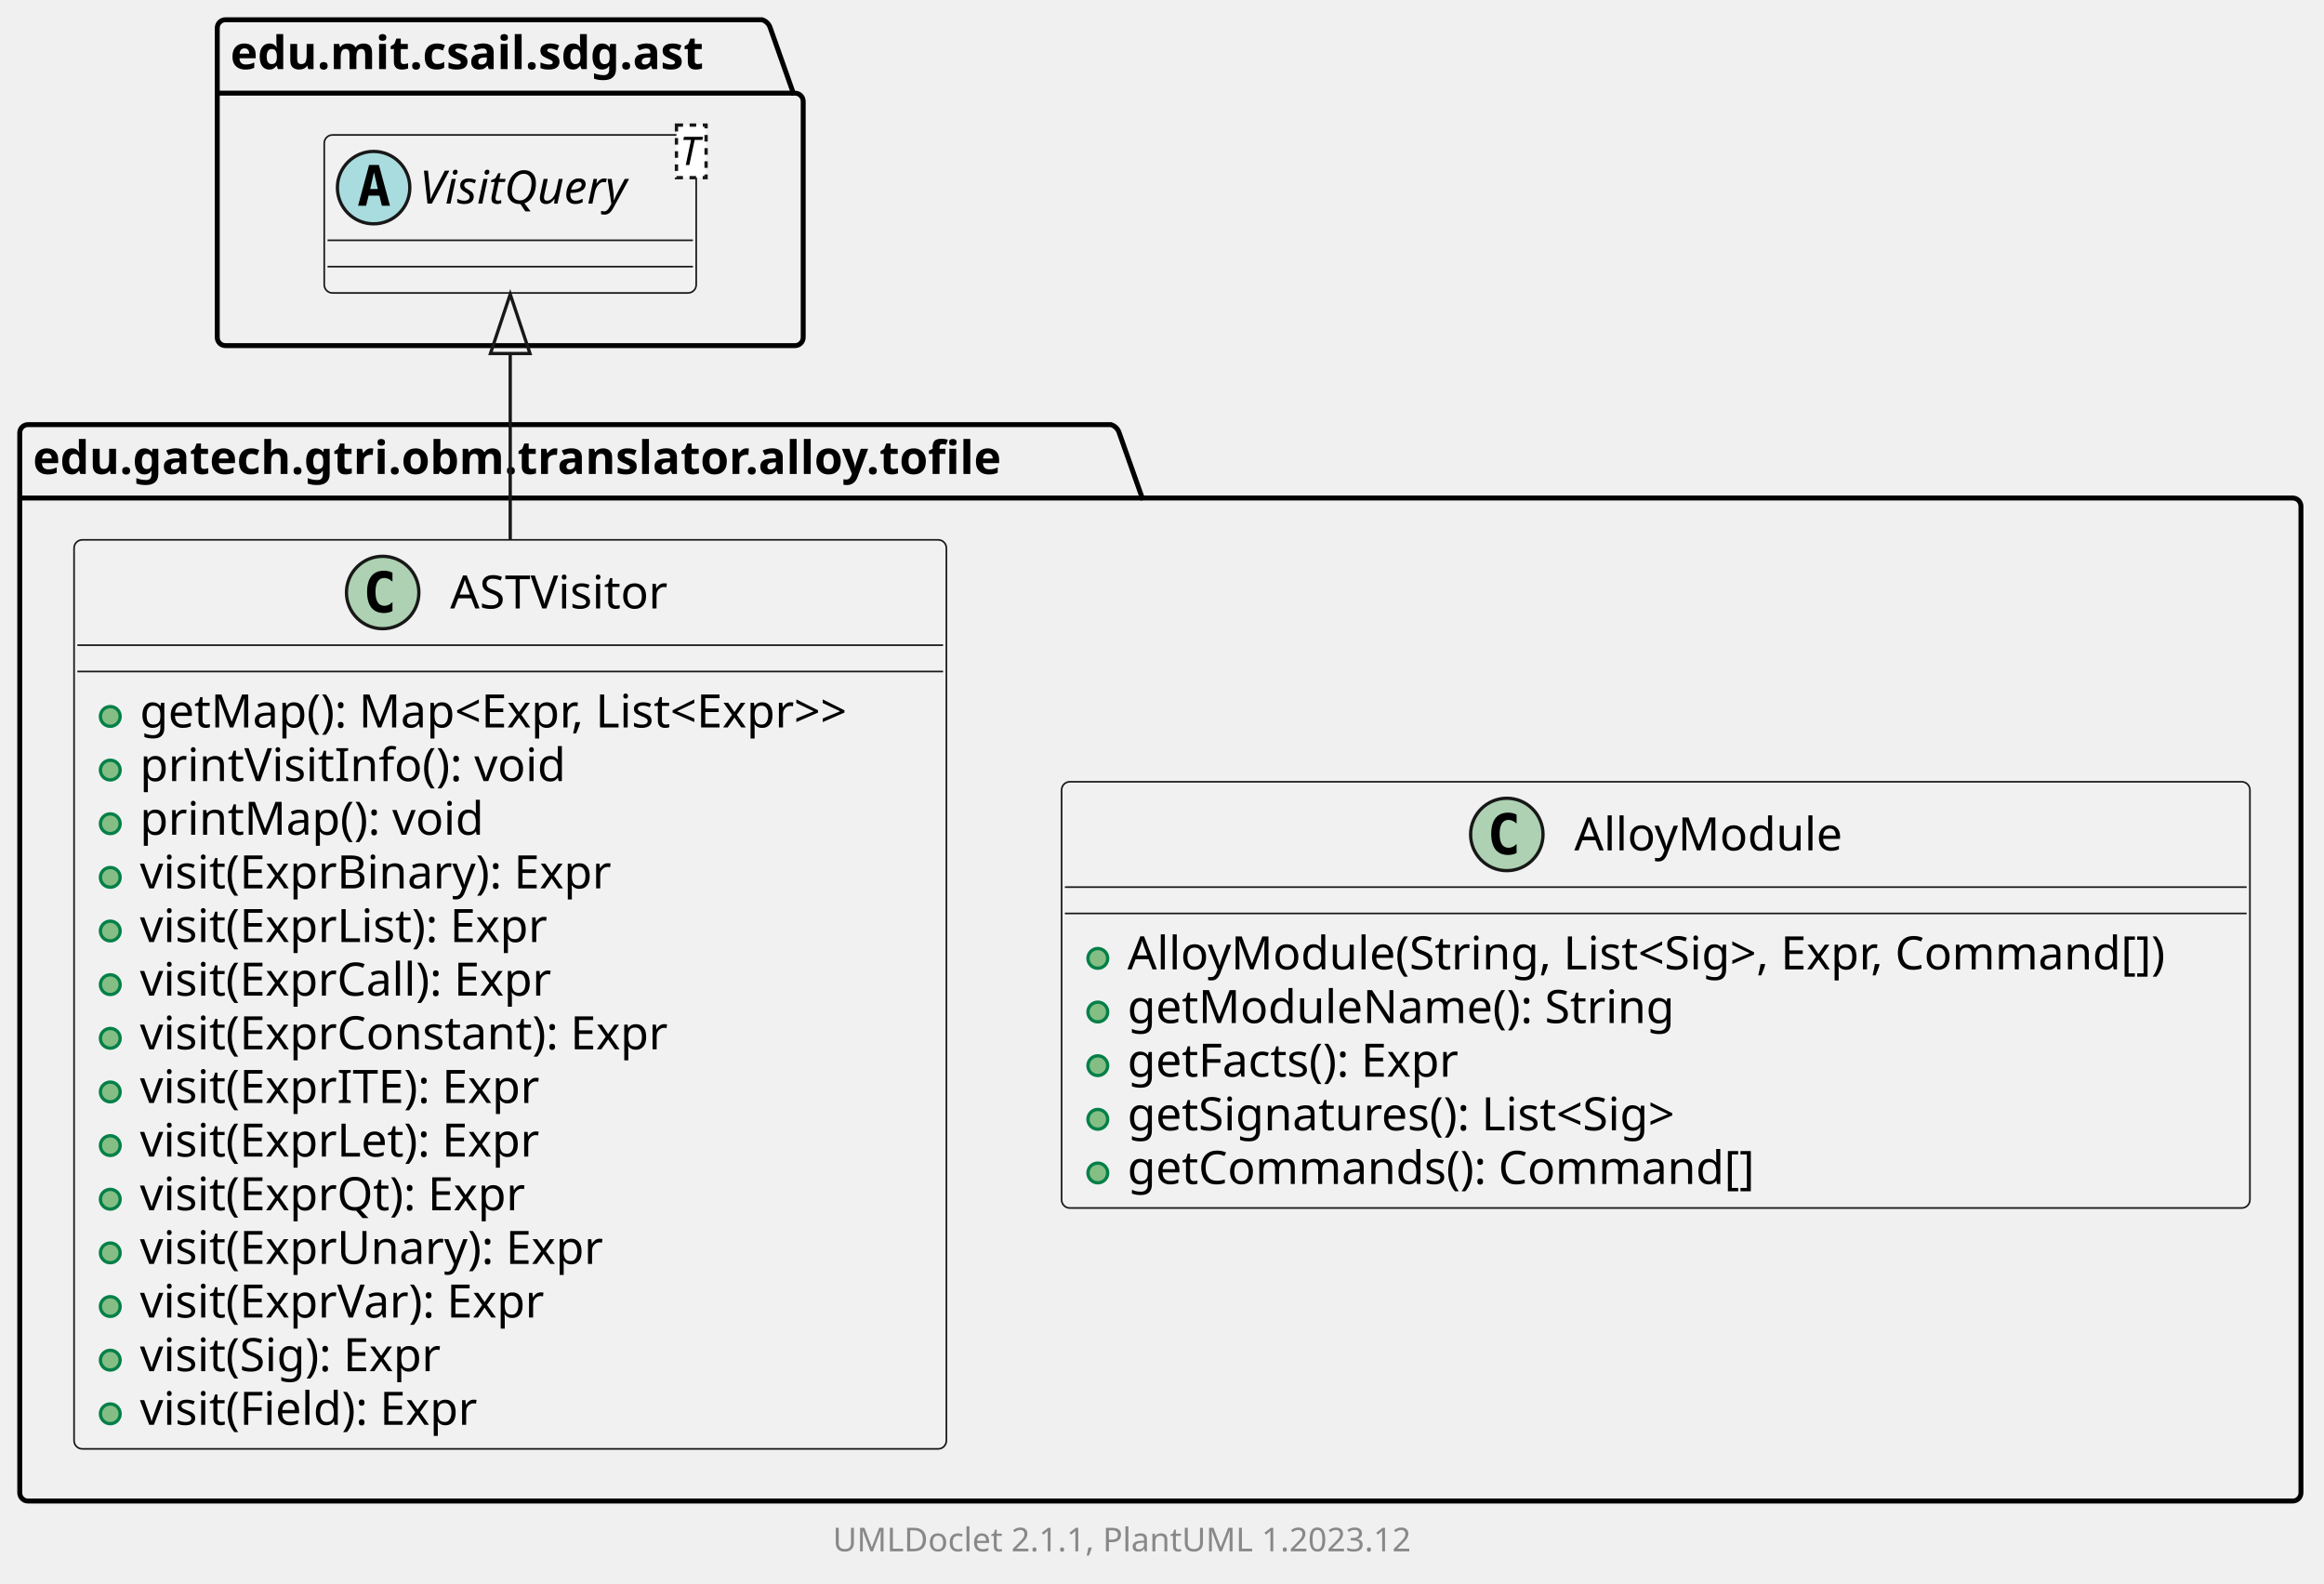
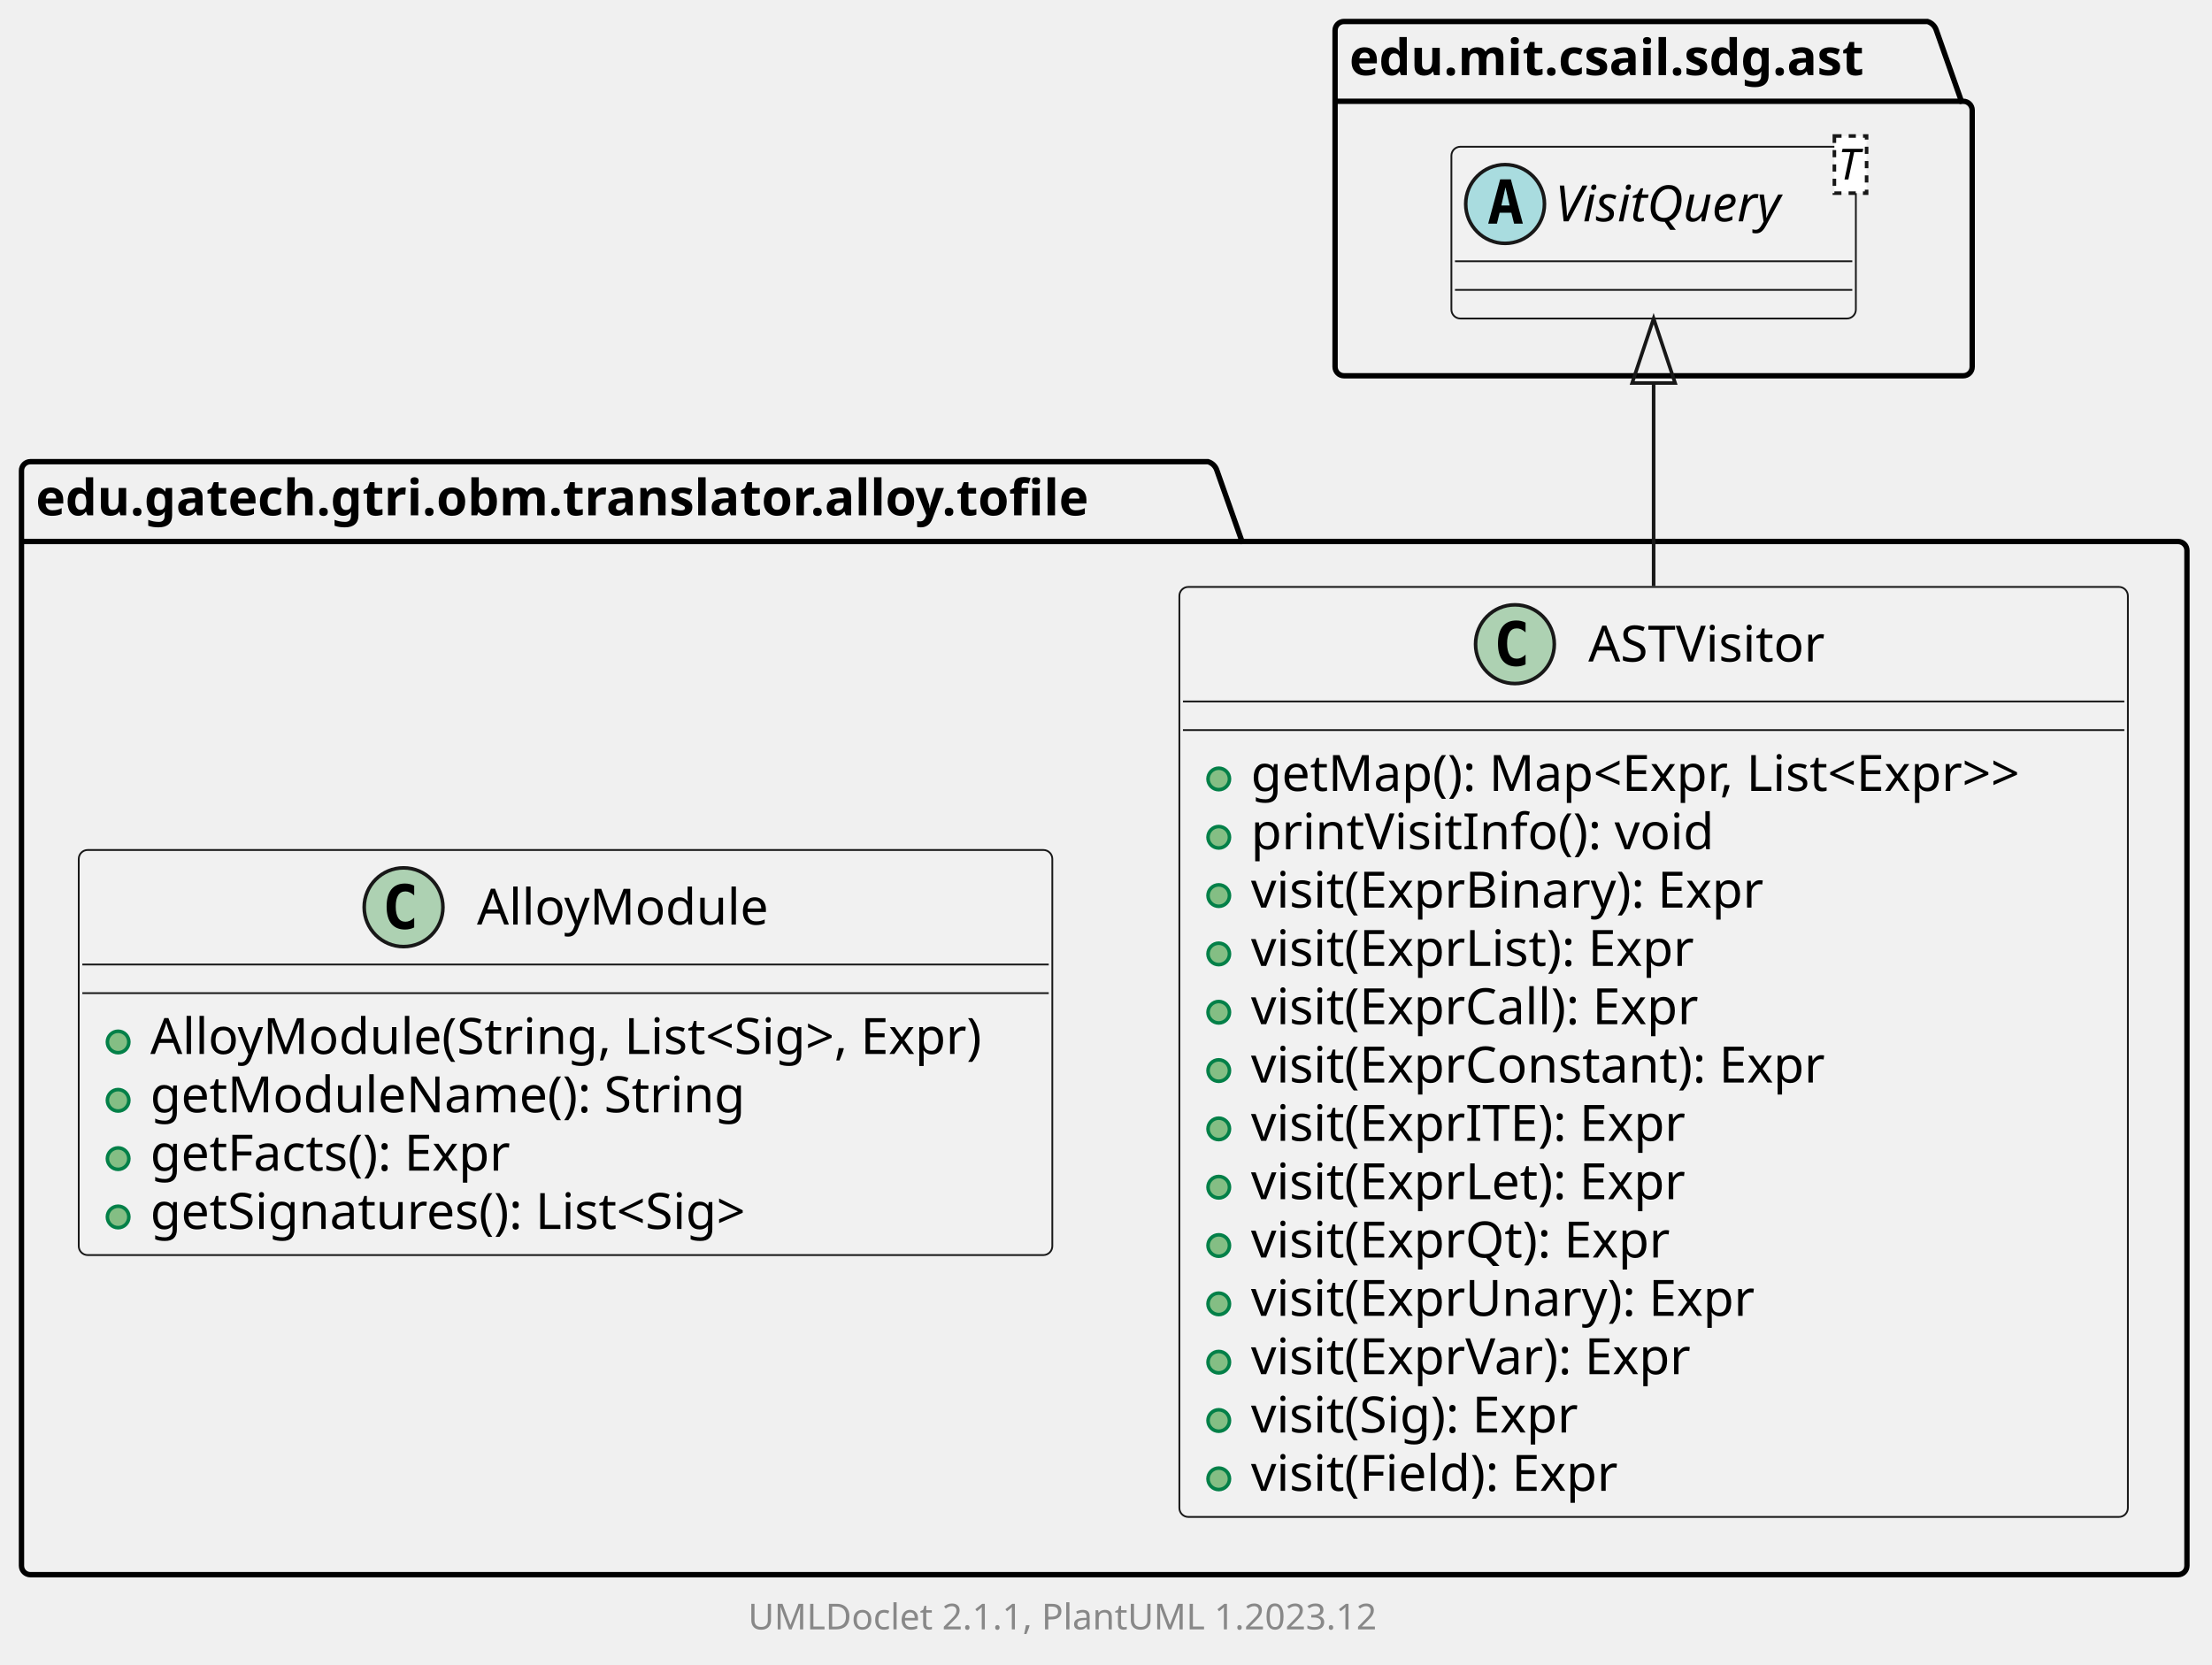
- <svg xmlns="http://www.w3.org/2000/svg" xmlns:xlink="http://www.w3.org/1999/xlink" contentStyleType="text/css" height="481px" preserveAspectRatio="none" style="width:706px;height:481px;background:#FFFFFF;" version="1.1" viewBox="0 0 706 481" width="706px" zoomAndPan="magnify">
+ <svg xmlns="http://www.w3.org/2000/svg" xmlns:xlink="http://www.w3.org/1999/xlink" contentStyleType="text/css" height="465px" preserveAspectRatio="none" style="width:618px;height:465px;background:#FFFFFF;" version="1.1" viewBox="0 0 618 465" width="618px" zoomAndPan="magnify">
  <defs />
  <g>
    <g id="cluster_edu.gatech.gtri.obm.translator.alloy.tofile">
-       <path d="M8.5,129 L337.5,129 A3.75,3.75 0 0 1 340,131.5 L347,151.297 L696.5,151.297 A2.5,2.5 0 0 1 699,153.797 L699,453.5 A2.5,2.5 0 0 1 696.5,456 L8.5,456 A2.5,2.5 0 0 1 6,453.5 L6,131.5 A2.5,2.5 0 0 1 8.5,129 " fill="none" style="stroke:#000000;stroke-width:1.5;" />
+       <path d="M8.5,129 L337.5,129 A3.75,3.75 0 0 1 340,131.5 L347,151.297 L608.5,151.297 A2.5,2.5 0 0 1 611,153.797 L611,437.5 A2.5,2.5 0 0 1 608.5,440 L8.5,440 A2.5,2.5 0 0 1 6,437.5 L6,131.5 A2.5,2.5 0 0 1 8.5,129 " fill="none" style="stroke:#000000;stroke-width:1.5;" />
      <line style="stroke:#000000;stroke-width:1.5;" x1="6" x2="347" y1="151.297" y2="151.297" />
      <text fill="#000000" font-family="sans-serif" font-size="14" font-weight="bold" lengthAdjust="spacing" textLength="328" x="10" y="143.995">edu.gatech.gtri.obm.translator.alloy.tofile</text>
    </g>
    <g id="cluster_edu.mit.csail.sdg.ast">
-       <path d="M68.5,6 L231.5,6 A3.75,3.75 0 0 1 234,8.5 L241,28.297 L241.5,28.297 A2.5,2.5 0 0 1 244,30.797 L244,102.5 A2.5,2.5 0 0 1 241.5,105 L68.5,105 A2.5,2.5 0 0 1 66,102.5 L66,8.5 A2.5,2.5 0 0 1 68.5,6 " fill="none" style="stroke:#000000;stroke-width:1.5;" />
-       <line style="stroke:#000000;stroke-width:1.5;" x1="66" x2="241" y1="28.297" y2="28.297" />
-       <text fill="#000000" font-family="sans-serif" font-size="14" font-weight="bold" lengthAdjust="spacing" textLength="162" x="70" y="20.995">edu.mit.csail.sdg.ast</text>
+       <path d="M375.5,6 L538.5,6 A3.75,3.75 0 0 1 541,8.5 L548,28.297 L548.5,28.297 A2.5,2.5 0 0 1 551,30.797 L551,102.5 A2.5,2.5 0 0 1 548.5,105 L375.5,105 A2.5,2.5 0 0 1 373,102.5 L373,8.5 A2.5,2.5 0 0 1 375.5,6 " fill="none" style="stroke:#000000;stroke-width:1.5;" />
+       <line style="stroke:#000000;stroke-width:1.5;" x1="373" x2="548" y1="28.297" y2="28.297" />
+       <text fill="#000000" font-family="sans-serif" font-size="14" font-weight="bold" lengthAdjust="spacing" textLength="162" x="377" y="20.995">edu.mit.csail.sdg.ast</text>
    </g>
+     <a href="ASTVisitor.html" target="_top" title="ASTVisitor.html" xlink:actuate="onRequest" xlink:href="ASTVisitor.html" xlink:show="new" xlink:title="ASTVisitor.html" xlink:type="simple">
+       <g id="elem_ASTVisitor">
+         <rect codeLine="5" fill="#F1F1F1" height="259.859" id="ASTVisitor" rx="2.5" ry="2.5" style="stroke:#181818;stroke-width:0.5;" width="265" x="329.5" y="164" />
+         <ellipse cx="423.25" cy="180" fill="#ADD1B2" rx="11" ry="11" style="stroke:#181818;stroke-width:1.0;" />
+         <path d="M426.219,185.641 Q425.641,185.938 425,186.078 Q424.359,186.234 423.656,186.234 Q421.156,186.234 419.828,184.594 Q418.516,182.938 418.516,179.812 Q418.516,176.688 419.828,175.031 Q421.156,173.375 423.656,173.375 Q424.359,173.375 425,173.531 Q425.656,173.688 426.219,173.984 L426.219,176.703 Q425.594,176.125 425,175.859 Q424.406,175.578 423.781,175.578 Q422.438,175.578 421.75,176.656 Q421.062,177.719 421.062,179.812 Q421.062,181.906 421.75,182.984 Q422.438,184.047 423.781,184.047 Q424.406,184.047 425,183.781 Q425.594,183.5 426.219,182.922 L426.219,185.641 Z " fill="#000000" />
+         <text fill="#000000" font-family="sans-serif" font-size="14" lengthAdjust="spacing" textLength="69" x="443.75" y="184.847">ASTVisitor</text>
+         <line style="stroke:#181818;stroke-width:0.5;" x1="330.5" x2="593.5" y1="196" y2="196" />
+         <line style="stroke:#181818;stroke-width:0.5;" x1="330.5" x2="593.5" y1="204" y2="204" />
+         <ellipse cx="340.5" cy="217.648" fill="#84BE84" rx="3" ry="3" style="stroke:#038048;stroke-width:1.0;" />
+         <text fill="#000000" font-family="sans-serif" font-size="14" lengthAdjust="spacing" textLength="239" x="349.5" y="220.995">getMap(): Map&lt;Expr, List&lt;Expr&gt;&gt;</text>
+         <ellipse cx="340.5" cy="233.945" fill="#84BE84" rx="3" ry="3" style="stroke:#038048;stroke-width:1.0;" />
+         <text fill="#000000" font-family="sans-serif" font-size="14" lengthAdjust="spacing" textLength="131" x="349.5" y="237.292">printVisitInfo(): void</text>
+         <ellipse cx="340.5" cy="250.242" fill="#84BE84" rx="3" ry="3" style="stroke:#038048;stroke-width:1.0;" />
+         <text fill="#000000" font-family="sans-serif" font-size="14" lengthAdjust="spacing" textLength="147" x="349.5" y="253.589">visit(ExprBinary): Expr</text>
+         <ellipse cx="340.5" cy="266.539" fill="#84BE84" rx="3" ry="3" style="stroke:#038048;stroke-width:1.0;" />
+         <text fill="#000000" font-family="sans-serif" font-size="14" lengthAdjust="spacing" textLength="128" x="349.5" y="269.886">visit(ExprList): Expr</text>
+         <ellipse cx="340.5" cy="282.836" fill="#84BE84" rx="3" ry="3" style="stroke:#038048;stroke-width:1.0;" />
+         <text fill="#000000" font-family="sans-serif" font-size="14" lengthAdjust="spacing" textLength="129" x="349.5" y="286.183">visit(ExprCall): Expr</text>
+         <ellipse cx="340.5" cy="299.133" fill="#84BE84" rx="3" ry="3" style="stroke:#038048;stroke-width:1.0;" />
+         <text fill="#000000" font-family="sans-serif" font-size="14" lengthAdjust="spacing" textLength="168" x="349.5" y="302.479">visit(ExprConstant): Expr</text>
+         <ellipse cx="340.5" cy="315.43" fill="#84BE84" rx="3" ry="3" style="stroke:#038048;stroke-width:1.0;" />
+         <text fill="#000000" font-family="sans-serif" font-size="14" lengthAdjust="spacing" textLength="126" x="349.5" y="318.776">visit(ExprITE): Expr</text>
+         <ellipse cx="340.5" cy="331.727" fill="#84BE84" rx="3" ry="3" style="stroke:#038048;stroke-width:1.0;" />
+         <text fill="#000000" font-family="sans-serif" font-size="14" lengthAdjust="spacing" textLength="126" x="349.5" y="335.073">visit(ExprLet): Expr</text>
+         <ellipse cx="340.5" cy="348.023" fill="#84BE84" rx="3" ry="3" style="stroke:#038048;stroke-width:1.0;" />
+         <text fill="#000000" font-family="sans-serif" font-size="14" lengthAdjust="spacing" textLength="121" x="349.5" y="351.37">visit(ExprQt): Expr</text>
+         <ellipse cx="340.5" cy="364.32" fill="#84BE84" rx="3" ry="3" style="stroke:#038048;stroke-width:1.0;" />
+         <text fill="#000000" font-family="sans-serif" font-size="14" lengthAdjust="spacing" textLength="144" x="349.5" y="367.667">visit(ExprUnary): Expr</text>
+         <ellipse cx="340.5" cy="380.617" fill="#84BE84" rx="3" ry="3" style="stroke:#038048;stroke-width:1.0;" />
+         <text fill="#000000" font-family="sans-serif" font-size="14" lengthAdjust="spacing" textLength="127" x="349.5" y="383.964">visit(ExprVar): Expr</text>
+         <ellipse cx="340.5" cy="396.914" fill="#84BE84" rx="3" ry="3" style="stroke:#038048;stroke-width:1.0;" />
+         <text fill="#000000" font-family="sans-serif" font-size="14" lengthAdjust="spacing" textLength="96" x="349.5" y="400.261">visit(Sig): Expr</text>
+         <ellipse cx="340.5" cy="413.211" fill="#84BE84" rx="3" ry="3" style="stroke:#038048;stroke-width:1.0;" />
+         <text fill="#000000" font-family="sans-serif" font-size="14" lengthAdjust="spacing" textLength="107" x="349.5" y="416.558">visit(Field): Expr</text>
+       </g>
+     </a>
    <a href="AlloyModule.html" target="_top" title="AlloyModule.html" xlink:actuate="onRequest" xlink:href="AlloyModule.html" xlink:show="new" xlink:title="AlloyModule.html" xlink:type="simple">
      <g id="elem_AlloyModule">
-         <rect codeLine="5" fill="#F1F1F1" height="129.484" id="AlloyModule" rx="2.5" ry="2.5" style="stroke:#181818;stroke-width:0.5;" width="361" x="322.5" y="237.5" />
-         <ellipse cx="457.75" cy="253.5" fill="#ADD1B2" rx="11" ry="11" style="stroke:#181818;stroke-width:1.0;" />
-         <path d="M460.719,259.141 Q460.141,259.438 459.5,259.578 Q458.859,259.734 458.156,259.734 Q455.656,259.734 454.328,258.094 Q453.016,256.438 453.016,253.312 Q453.016,250.188 454.328,248.531 Q455.656,246.875 458.156,246.875 Q458.859,246.875 459.5,247.031 Q460.156,247.188 460.719,247.484 L460.719,250.203 Q460.094,249.625 459.5,249.359 Q458.906,249.078 458.281,249.078 Q456.938,249.078 456.25,250.156 Q455.562,251.219 455.562,253.312 Q455.562,255.406 456.25,256.484 Q456.938,257.547 458.281,257.547 Q458.906,257.547 459.5,257.281 Q460.094,257 460.719,256.422 L460.719,259.141 Z " fill="#000000" />
-         <text fill="#000000" font-family="sans-serif" font-size="14" lengthAdjust="spacing" textLength="82" x="478.25" y="258.347">AlloyModule</text>
-         <line style="stroke:#181818;stroke-width:0.5;" x1="323.5" x2="682.5" y1="269.5" y2="269.5" />
-         <line style="stroke:#181818;stroke-width:0.5;" x1="323.5" x2="682.5" y1="277.5" y2="277.5" />
-         <ellipse cx="333.5" cy="291.148" fill="#84BE84" rx="3" ry="3" style="stroke:#038048;stroke-width:1.0;" />
-         <text fill="#000000" font-family="sans-serif" font-size="14" lengthAdjust="spacing" textLength="335" x="342.5" y="294.495">AlloyModule(String, List&lt;Sig&gt;, Expr, Command[])</text>
-         <ellipse cx="333.5" cy="307.445" fill="#84BE84" rx="3" ry="3" style="stroke:#038048;stroke-width:1.0;" />
-         <text fill="#000000" font-family="sans-serif" font-size="14" lengthAdjust="spacing" textLength="173" x="342.5" y="310.792">getModuleName(): String</text>
-         <ellipse cx="333.5" cy="323.742" fill="#84BE84" rx="3" ry="3" style="stroke:#038048;stroke-width:1.0;" />
-         <text fill="#000000" font-family="sans-serif" font-size="14" lengthAdjust="spacing" textLength="109" x="342.5" y="327.089">getFacts(): Expr</text>
-         <ellipse cx="333.5" cy="340.039" fill="#84BE84" rx="3" ry="3" style="stroke:#038048;stroke-width:1.0;" />
-         <text fill="#000000" font-family="sans-serif" font-size="14" lengthAdjust="spacing" textLength="184" x="342.5" y="343.386">getSignatures(): List&lt;Sig&gt;</text>
-         <ellipse cx="333.5" cy="356.336" fill="#84BE84" rx="3" ry="3" style="stroke:#038048;stroke-width:1.0;" />
-         <text fill="#000000" font-family="sans-serif" font-size="14" lengthAdjust="spacing" textLength="202" x="342.5" y="359.683">getCommands(): Command[]</text>
-       </g>
-     </a>
-     <a href="ASTVisitor.html" target="_top" title="ASTVisitor.html" xlink:actuate="onRequest" xlink:href="ASTVisitor.html" xlink:show="new" xlink:title="ASTVisitor.html" xlink:type="simple">
-       <g id="elem_ASTVisitor">
-         <rect codeLine="13" fill="#F1F1F1" height="276.156" id="ASTVisitor" rx="2.5" ry="2.5" style="stroke:#181818;stroke-width:0.5;" width="265" x="22.5" y="164" />
-         <ellipse cx="116.25" cy="180" fill="#ADD1B2" rx="11" ry="11" style="stroke:#181818;stroke-width:1.0;" />
-         <path d="M119.219,185.641 Q118.641,185.938 118,186.078 Q117.359,186.234 116.656,186.234 Q114.156,186.234 112.828,184.594 Q111.516,182.938 111.516,179.812 Q111.516,176.688 112.828,175.031 Q114.156,173.375 116.656,173.375 Q117.359,173.375 118,173.531 Q118.656,173.688 119.219,173.984 L119.219,176.703 Q118.594,176.125 118,175.859 Q117.406,175.578 116.781,175.578 Q115.438,175.578 114.75,176.656 Q114.062,177.719 114.062,179.812 Q114.062,181.906 114.75,182.984 Q115.438,184.047 116.781,184.047 Q117.406,184.047 118,183.781 Q118.594,183.5 119.219,182.922 L119.219,185.641 Z " fill="#000000" />
-         <text fill="#000000" font-family="sans-serif" font-size="14" lengthAdjust="spacing" textLength="69" x="136.75" y="184.847">ASTVisitor</text>
-         <line style="stroke:#181818;stroke-width:0.5;" x1="23.5" x2="286.5" y1="196" y2="196" />
-         <line style="stroke:#181818;stroke-width:0.5;" x1="23.5" x2="286.5" y1="204" y2="204" />
-         <ellipse cx="33.5" cy="217.648" fill="#84BE84" rx="3" ry="3" style="stroke:#038048;stroke-width:1.0;" />
-         <text fill="#000000" font-family="sans-serif" font-size="14" lengthAdjust="spacing" textLength="239" x="42.5" y="220.995">getMap(): Map&lt;Expr, List&lt;Expr&gt;&gt;</text>
-         <ellipse cx="33.5" cy="233.945" fill="#84BE84" rx="3" ry="3" style="stroke:#038048;stroke-width:1.0;" />
-         <text fill="#000000" font-family="sans-serif" font-size="14" lengthAdjust="spacing" textLength="131" x="42.5" y="237.292">printVisitInfo(): void</text>
-         <ellipse cx="33.5" cy="250.242" fill="#84BE84" rx="3" ry="3" style="stroke:#038048;stroke-width:1.0;" />
-         <text fill="#000000" font-family="sans-serif" font-size="14" lengthAdjust="spacing" textLength="107" x="42.5" y="253.589">printMap(): void</text>
-         <ellipse cx="33.5" cy="266.539" fill="#84BE84" rx="3" ry="3" style="stroke:#038048;stroke-width:1.0;" />
-         <text fill="#000000" font-family="sans-serif" font-size="14" lengthAdjust="spacing" textLength="147" x="42.5" y="269.886">visit(ExprBinary): Expr</text>
-         <ellipse cx="33.5" cy="282.836" fill="#84BE84" rx="3" ry="3" style="stroke:#038048;stroke-width:1.0;" />
-         <text fill="#000000" font-family="sans-serif" font-size="14" lengthAdjust="spacing" textLength="128" x="42.5" y="286.183">visit(ExprList): Expr</text>
-         <ellipse cx="33.5" cy="299.133" fill="#84BE84" rx="3" ry="3" style="stroke:#038048;stroke-width:1.0;" />
-         <text fill="#000000" font-family="sans-serif" font-size="14" lengthAdjust="spacing" textLength="129" x="42.5" y="302.479">visit(ExprCall): Expr</text>
-         <ellipse cx="33.5" cy="315.43" fill="#84BE84" rx="3" ry="3" style="stroke:#038048;stroke-width:1.0;" />
-         <text fill="#000000" font-family="sans-serif" font-size="14" lengthAdjust="spacing" textLength="168" x="42.5" y="318.776">visit(ExprConstant): Expr</text>
-         <ellipse cx="33.5" cy="331.727" fill="#84BE84" rx="3" ry="3" style="stroke:#038048;stroke-width:1.0;" />
-         <text fill="#000000" font-family="sans-serif" font-size="14" lengthAdjust="spacing" textLength="126" x="42.5" y="335.073">visit(ExprITE): Expr</text>
-         <ellipse cx="33.5" cy="348.023" fill="#84BE84" rx="3" ry="3" style="stroke:#038048;stroke-width:1.0;" />
-         <text fill="#000000" font-family="sans-serif" font-size="14" lengthAdjust="spacing" textLength="126" x="42.5" y="351.37">visit(ExprLet): Expr</text>
-         <ellipse cx="33.5" cy="364.32" fill="#84BE84" rx="3" ry="3" style="stroke:#038048;stroke-width:1.0;" />
-         <text fill="#000000" font-family="sans-serif" font-size="14" lengthAdjust="spacing" textLength="121" x="42.5" y="367.667">visit(ExprQt): Expr</text>
-         <ellipse cx="33.5" cy="380.617" fill="#84BE84" rx="3" ry="3" style="stroke:#038048;stroke-width:1.0;" />
-         <text fill="#000000" font-family="sans-serif" font-size="14" lengthAdjust="spacing" textLength="144" x="42.5" y="383.964">visit(ExprUnary): Expr</text>
-         <ellipse cx="33.5" cy="396.914" fill="#84BE84" rx="3" ry="3" style="stroke:#038048;stroke-width:1.0;" />
-         <text fill="#000000" font-family="sans-serif" font-size="14" lengthAdjust="spacing" textLength="127" x="42.5" y="400.261">visit(ExprVar): Expr</text>
-         <ellipse cx="33.5" cy="413.211" fill="#84BE84" rx="3" ry="3" style="stroke:#038048;stroke-width:1.0;" />
-         <text fill="#000000" font-family="sans-serif" font-size="14" lengthAdjust="spacing" textLength="96" x="42.5" y="416.558">visit(Sig): Expr</text>
-         <ellipse cx="33.5" cy="429.508" fill="#84BE84" rx="3" ry="3" style="stroke:#038048;stroke-width:1.0;" />
-         <text fill="#000000" font-family="sans-serif" font-size="14" lengthAdjust="spacing" textLength="107" x="42.5" y="432.854">visit(Field): Expr</text>
+         <rect codeLine="21" fill="#F1F1F1" height="113.188" id="AlloyModule" rx="2.5" ry="2.5" style="stroke:#181818;stroke-width:0.5;" width="272" x="22" y="237.5" />
+         <ellipse cx="112.75" cy="253.5" fill="#ADD1B2" rx="11" ry="11" style="stroke:#181818;stroke-width:1.0;" />
+         <path d="M115.719,259.141 Q115.141,259.438 114.5,259.578 Q113.859,259.734 113.156,259.734 Q110.656,259.734 109.328,258.094 Q108.016,256.438 108.016,253.312 Q108.016,250.188 109.328,248.531 Q110.656,246.875 113.156,246.875 Q113.859,246.875 114.5,247.031 Q115.156,247.188 115.719,247.484 L115.719,250.203 Q115.094,249.625 114.5,249.359 Q113.906,249.078 113.281,249.078 Q111.938,249.078 111.25,250.156 Q110.562,251.219 110.562,253.312 Q110.562,255.406 111.25,256.484 Q111.938,257.547 113.281,257.547 Q113.906,257.547 114.5,257.281 Q115.094,257 115.719,256.422 L115.719,259.141 Z " fill="#000000" />
+         <text fill="#000000" font-family="sans-serif" font-size="14" lengthAdjust="spacing" textLength="82" x="133.25" y="258.347">AlloyModule</text>
+         <line style="stroke:#181818;stroke-width:0.5;" x1="23" x2="293" y1="269.5" y2="269.5" />
+         <line style="stroke:#181818;stroke-width:0.5;" x1="23" x2="293" y1="277.5" y2="277.5" />
+         <ellipse cx="33" cy="291.148" fill="#84BE84" rx="3" ry="3" style="stroke:#038048;stroke-width:1.0;" />
+         <text fill="#000000" font-family="sans-serif" font-size="14" lengthAdjust="spacing" textLength="246" x="42" y="294.495">AlloyModule(String, List&lt;Sig&gt;, Expr)</text>
+         <ellipse cx="33" cy="307.445" fill="#84BE84" rx="3" ry="3" style="stroke:#038048;stroke-width:1.0;" />
+         <text fill="#000000" font-family="sans-serif" font-size="14" lengthAdjust="spacing" textLength="173" x="42" y="310.792">getModuleName(): String</text>
+         <ellipse cx="33" cy="323.742" fill="#84BE84" rx="3" ry="3" style="stroke:#038048;stroke-width:1.0;" />
+         <text fill="#000000" font-family="sans-serif" font-size="14" lengthAdjust="spacing" textLength="109" x="42" y="327.089">getFacts(): Expr</text>
+         <ellipse cx="33" cy="340.039" fill="#84BE84" rx="3" ry="3" style="stroke:#038048;stroke-width:1.0;" />
+         <text fill="#000000" font-family="sans-serif" font-size="14" lengthAdjust="spacing" textLength="184" x="42" y="343.386">getSignatures(): List&lt;Sig&gt;</text>
      </g>
    </a>
    <g id="elem_VisitQuery">
-       <rect codeLine="33" fill="#F1F1F1" height="48" id="VisitQuery" rx="2.5" ry="2.5" style="stroke:#181818;stroke-width:0.5;" width="113" x="98.5" y="41" />
-       <ellipse cx="113.5" cy="57" fill="#A9DCDF" rx="11" ry="11" style="stroke:#181818;stroke-width:1.0;" />
-       <path d="M113.609,52.344 L112.453,57.422 L114.781,57.422 L113.609,52.344 Z M112.125,50.109 L115.109,50.109 L118.469,62.5 L116.016,62.5 L115.25,59.438 L111.969,59.438 L111.219,62.5 L108.781,62.5 L112.125,50.109 Z " fill="#000000" />
-       <text fill="#000000" font-family="sans-serif" font-size="14" font-style="italic" lengthAdjust="spacing" textLength="70" x="127.5" y="61.847">VisitQuery</text>
-       <rect fill="#FFFFFF" height="15.969" style="stroke:#181818;stroke-width:1.0;stroke-dasharray:2.0,2.0;" width="9" x="205.5" y="38" />
-       <text fill="#000000" font-family="sans-serif" font-size="12" font-style="italic" lengthAdjust="spacing" textLength="7" x="206.5" y="50.139">T</text>
-       <line style="stroke:#181818;stroke-width:0.5;" x1="99.5" x2="210.5" y1="73" y2="73" />
-       <line style="stroke:#181818;stroke-width:0.5;" x1="99.5" x2="210.5" y1="81" y2="81" />
+       <rect codeLine="31" fill="#F1F1F1" height="48" id="VisitQuery" rx="2.5" ry="2.5" style="stroke:#181818;stroke-width:0.5;" width="113" x="405.5" y="41" />
+       <ellipse cx="420.5" cy="57" fill="#A9DCDF" rx="11" ry="11" style="stroke:#181818;stroke-width:1.0;" />
+       <path d="M420.609,52.344 L419.453,57.422 L421.781,57.422 L420.609,52.344 Z M419.125,50.109 L422.109,50.109 L425.469,62.5 L423.016,62.5 L422.25,59.438 L418.969,59.438 L418.219,62.5 L415.781,62.5 L419.125,50.109 Z " fill="#000000" />
+       <text fill="#000000" font-family="sans-serif" font-size="14" font-style="italic" lengthAdjust="spacing" textLength="70" x="434.5" y="61.847">VisitQuery</text>
+       <rect fill="#FFFFFF" height="15.969" style="stroke:#181818;stroke-width:1.0;stroke-dasharray:2.0,2.0;" width="9" x="512.5" y="38" />
+       <text fill="#000000" font-family="sans-serif" font-size="12" font-style="italic" lengthAdjust="spacing" textLength="7" x="513.5" y="50.139">T</text>
+       <line style="stroke:#181818;stroke-width:0.5;" x1="406.5" x2="517.5" y1="73" y2="73" />
+       <line style="stroke:#181818;stroke-width:0.5;" x1="406.5" x2="517.5" y1="81" y2="81" />
    </g>
    <g id="link_VisitQuery_ASTVisitor">
-       <path codeLine="36" d="M155,107.39 C155,125.79 155,135.08 155,163.99 " fill="none" id="VisitQuery-backto-ASTVisitor" style="stroke:#181818;stroke-width:1.0;" />
-       <polygon fill="none" points="155,89.39,149,107.39,161,107.39,155,89.39" style="stroke:#181818;stroke-width:1.0;" />
+       <path codeLine="34" d="M462,107.02 C462,125.44 462,134.9 462,163.75 " fill="none" id="VisitQuery-backto-ASTVisitor" style="stroke:#181818;stroke-width:1.0;" />
+       <polygon fill="none" points="462,89.02,456,107.02,468,107.02,462,89.02" style="stroke:#181818;stroke-width:1.0;" />
    </g>
-     <text fill="#888888" font-family="sans-serif" font-size="10" lengthAdjust="spacing" textLength="186" x="253" y="471.282">UMLDoclet 2.1.1, PlantUML 1.2023.12</text>
+     <text fill="#888888" font-family="sans-serif" font-size="10" lengthAdjust="spacing" textLength="186" x="209" y="455.282">UMLDoclet 2.1.1, PlantUML 1.2023.12</text>
  </g>
</svg>
